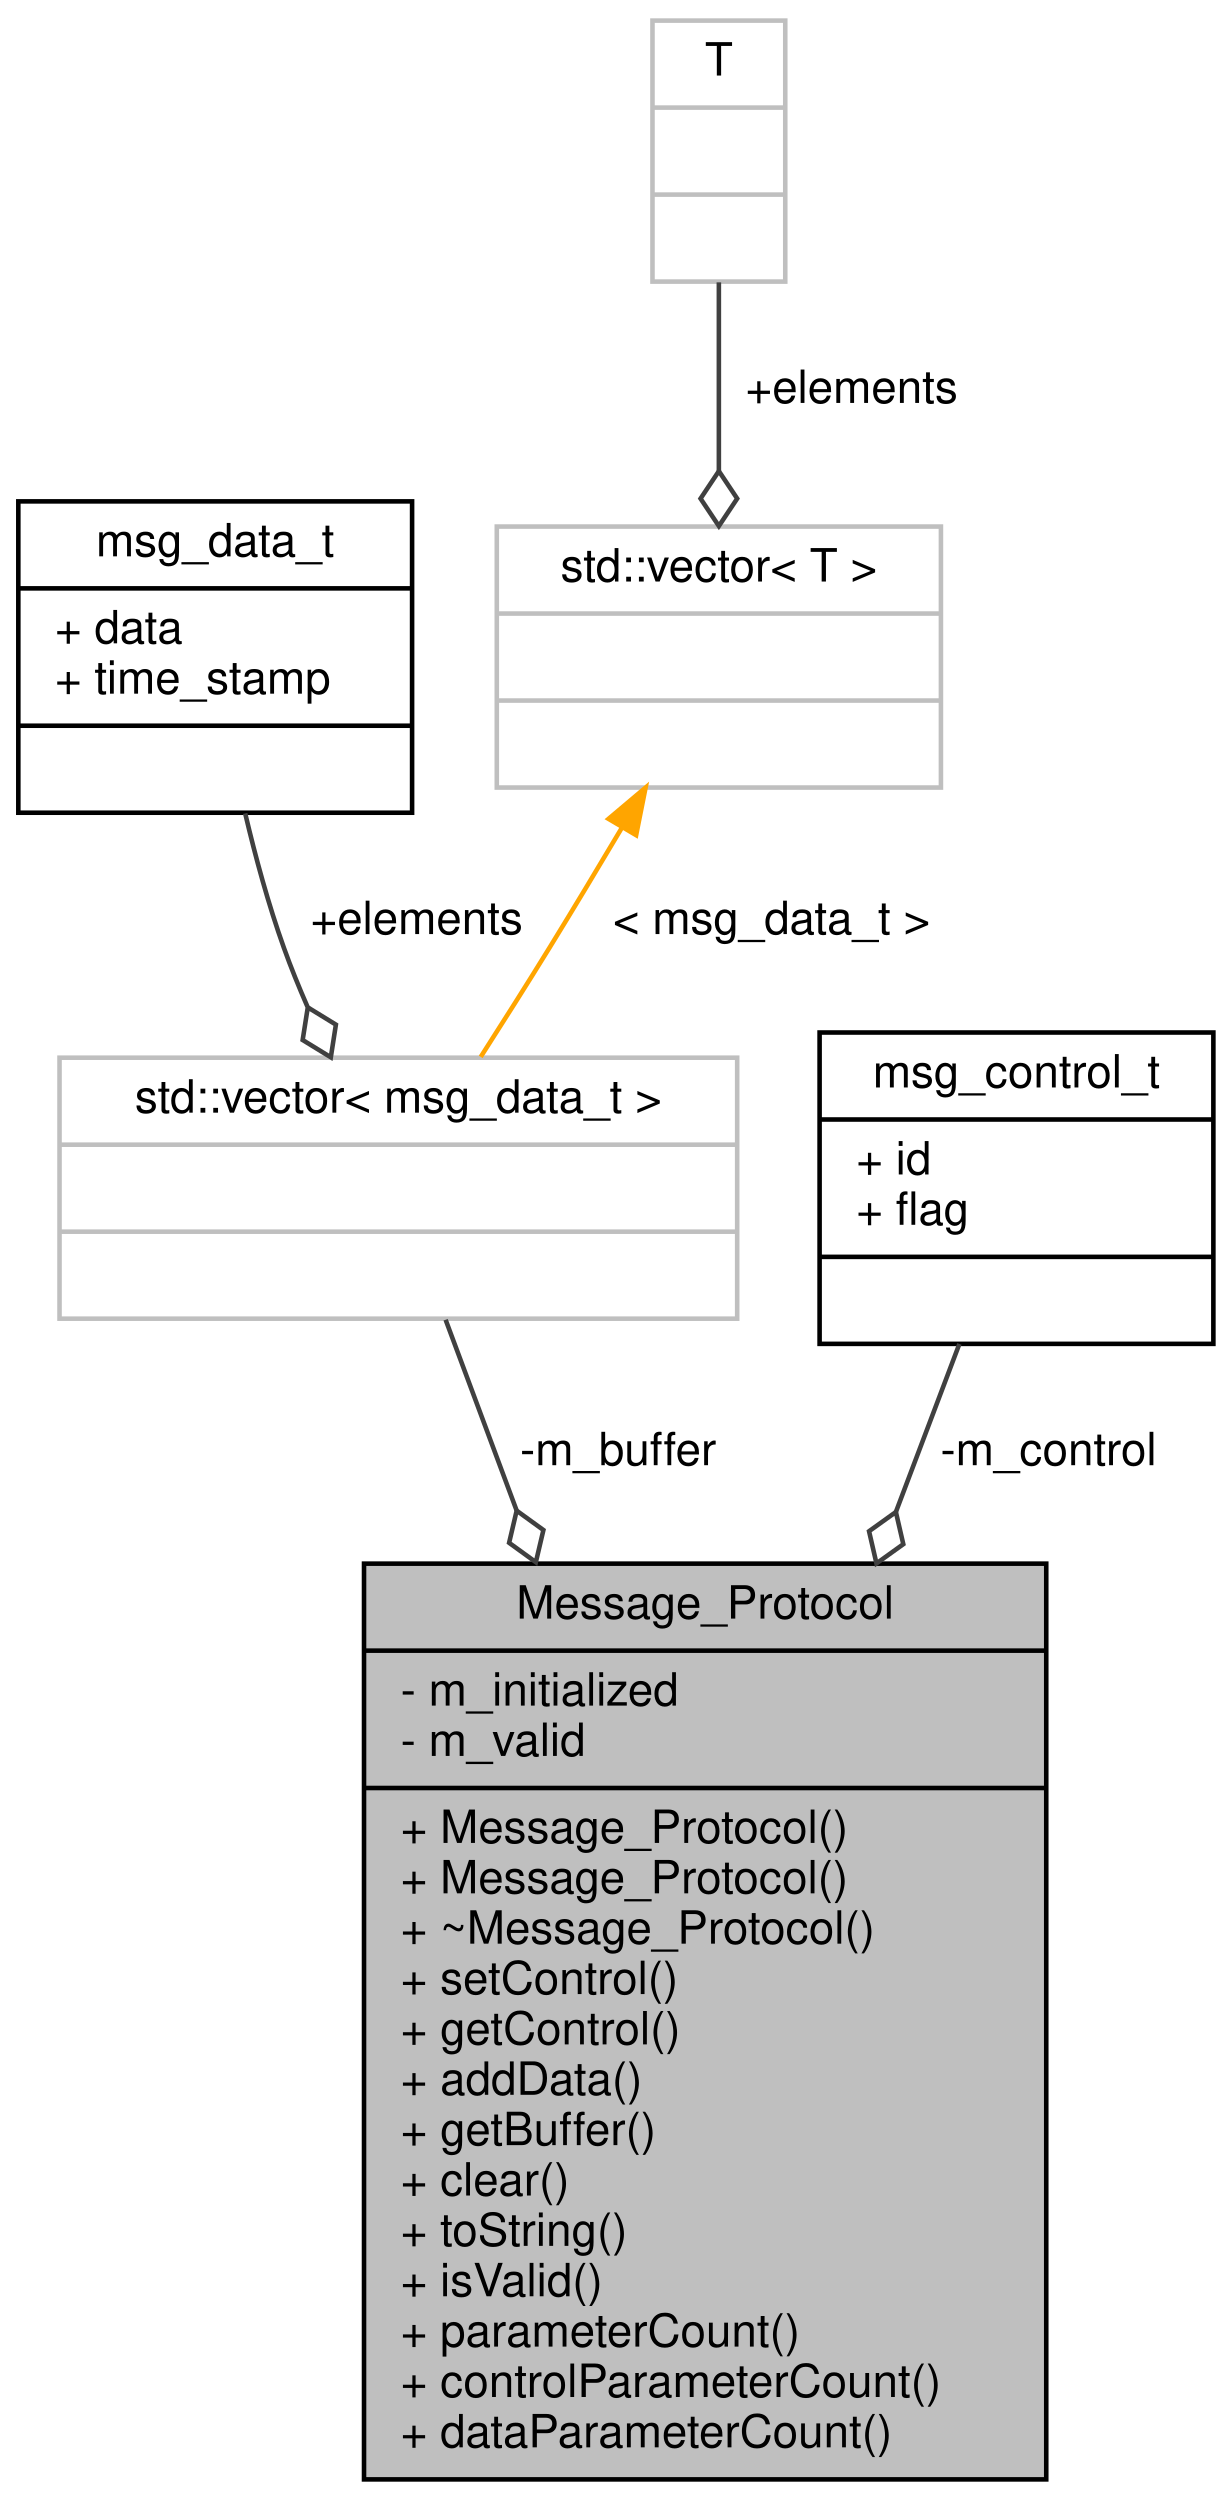
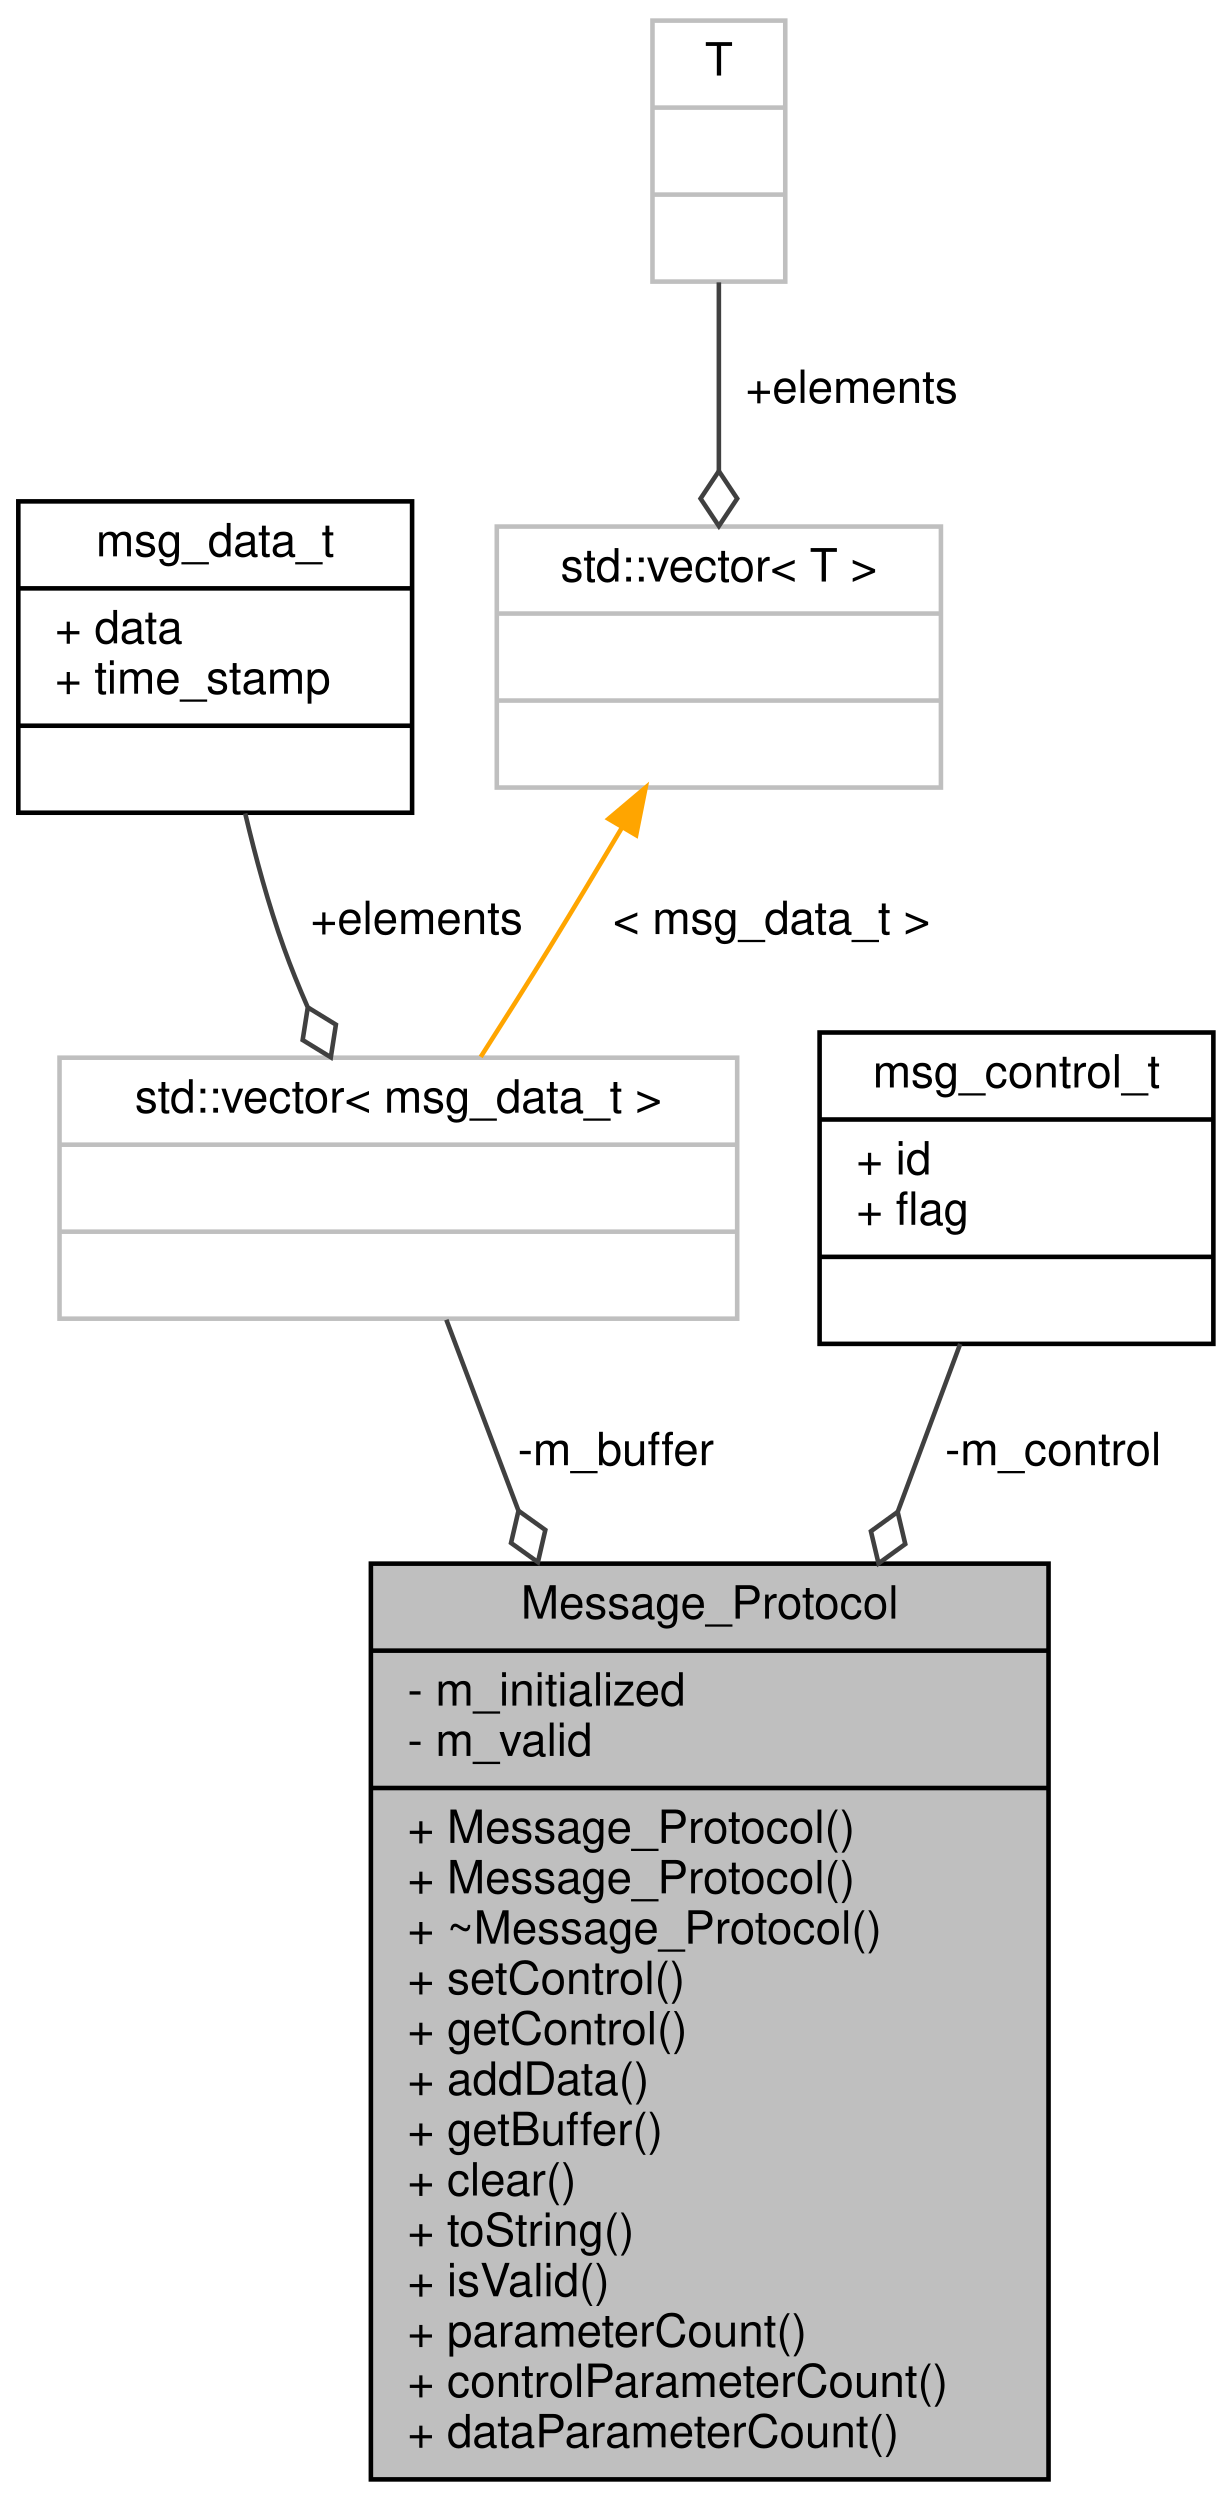
<svg xmlns="http://www.w3.org/2000/svg" xmlns:xlink="http://www.w3.org/1999/xlink" width="269pt" height="546pt" viewBox="0.00 0.00 269.00 546.00">
  <g id="graph0" class="graph" transform="scale(1 1) rotate(0) translate(4 542)">
    <g id="node1" class="node">
      <g id="a_node1">
        <a xlink:title=" ">
-           <polygon fill="#bfbfbf" stroke="black" points="75.5,-0.5 75.5,-200.5 224.5,-200.5 224.5,-0.5 75.5,-0.5" />
-           <text text-anchor="middle" x="150" y="-188.5" font-family="Helvetica,sans-Serif" font-size="10.00">Message_Protocol</text>
-           <polyline fill="none" stroke="black" points="75.5,-181.5 224.5,-181.5 " />
-           <text text-anchor="start" x="83.5" y="-169.5" font-family="Helvetica,sans-Serif" font-size="10.00">- m_initialized</text>
-           <text text-anchor="start" x="83.5" y="-158.5" font-family="Helvetica,sans-Serif" font-size="10.00">- m_valid</text>
-           <polyline fill="none" stroke="black" points="75.5,-151.5 224.5,-151.5 " />
-           <text text-anchor="start" x="83.5" y="-139.5" font-family="Helvetica,sans-Serif" font-size="10.00">+ Message_Protocol()</text>
-           <text text-anchor="start" x="83.5" y="-128.5" font-family="Helvetica,sans-Serif" font-size="10.00">+ Message_Protocol()</text>
-           <text text-anchor="start" x="83.5" y="-117.5" font-family="Helvetica,sans-Serif" font-size="10.00">+ ~Message_Protocol()</text>
-           <text text-anchor="start" x="83.5" y="-106.5" font-family="Helvetica,sans-Serif" font-size="10.00">+ setControl()</text>
-           <text text-anchor="start" x="83.5" y="-95.5" font-family="Helvetica,sans-Serif" font-size="10.00">+ getControl()</text>
-           <text text-anchor="start" x="83.5" y="-84.5" font-family="Helvetica,sans-Serif" font-size="10.00">+ addData()</text>
-           <text text-anchor="start" x="83.5" y="-73.5" font-family="Helvetica,sans-Serif" font-size="10.00">+ getBuffer()</text>
-           <text text-anchor="start" x="83.5" y="-62.5" font-family="Helvetica,sans-Serif" font-size="10.00">+ clear()</text>
-           <text text-anchor="start" x="83.5" y="-51.5" font-family="Helvetica,sans-Serif" font-size="10.00">+ toString()</text>
-           <text text-anchor="start" x="83.5" y="-40.5" font-family="Helvetica,sans-Serif" font-size="10.00">+ isValid()</text>
-           <text text-anchor="start" x="83.5" y="-29.5" font-family="Helvetica,sans-Serif" font-size="10.00">+ parameterCount()</text>
-           <text text-anchor="start" x="83.5" y="-18.5" font-family="Helvetica,sans-Serif" font-size="10.00">+ controlParameterCount()</text>
-           <text text-anchor="start" x="83.5" y="-7.5" font-family="Helvetica,sans-Serif" font-size="10.00">+ dataParameterCount()</text>
+           <polygon fill="#bfbfbf" stroke="black" points="77,-0.5 77,-200.5 225,-200.5 225,-0.5 77,-0.5" />
+           <text text-anchor="middle" x="151" y="-188.5" font-family="Helvetica,sans-Serif" font-size="10.00">Message_Protocol</text>
+           <polyline fill="none" stroke="black" points="77,-181.5 225,-181.5 " />
+           <text text-anchor="start" x="85" y="-169.5" font-family="Helvetica,sans-Serif" font-size="10.00">- m_initialized</text>
+           <text text-anchor="start" x="85" y="-158.5" font-family="Helvetica,sans-Serif" font-size="10.00">- m_valid</text>
+           <polyline fill="none" stroke="black" points="77,-151.5 225,-151.5 " />
+           <text text-anchor="start" x="85" y="-139.5" font-family="Helvetica,sans-Serif" font-size="10.00">+ Message_Protocol()</text>
+           <text text-anchor="start" x="85" y="-128.5" font-family="Helvetica,sans-Serif" font-size="10.00">+ Message_Protocol()</text>
+           <text text-anchor="start" x="85" y="-117.5" font-family="Helvetica,sans-Serif" font-size="10.00">+ ~Message_Protocol()</text>
+           <text text-anchor="start" x="85" y="-106.5" font-family="Helvetica,sans-Serif" font-size="10.00">+ setControl()</text>
+           <text text-anchor="start" x="85" y="-95.5" font-family="Helvetica,sans-Serif" font-size="10.00">+ getControl()</text>
+           <text text-anchor="start" x="85" y="-84.5" font-family="Helvetica,sans-Serif" font-size="10.00">+ addData()</text>
+           <text text-anchor="start" x="85" y="-73.5" font-family="Helvetica,sans-Serif" font-size="10.00">+ getBuffer()</text>
+           <text text-anchor="start" x="85" y="-62.5" font-family="Helvetica,sans-Serif" font-size="10.00">+ clear()</text>
+           <text text-anchor="start" x="85" y="-51.5" font-family="Helvetica,sans-Serif" font-size="10.00">+ toString()</text>
+           <text text-anchor="start" x="85" y="-40.5" font-family="Helvetica,sans-Serif" font-size="10.00">+ isValid()</text>
+           <text text-anchor="start" x="85" y="-29.5" font-family="Helvetica,sans-Serif" font-size="10.00">+ parameterCount()</text>
+           <text text-anchor="start" x="85" y="-18.5" font-family="Helvetica,sans-Serif" font-size="10.00">+ controlParameterCount()</text>
+           <text text-anchor="start" x="85" y="-7.5" font-family="Helvetica,sans-Serif" font-size="10.00">+ dataParameterCount()</text>
        </a>
      </g>
    </g>
    <g id="node2" class="node">
      <g id="a_node2">
        <a xlink:title=" ">
          <polygon fill="none" stroke="#bfbfbf" points="9,-254 9,-311 157,-311 157,-254 9,-254" />
          <text text-anchor="middle" x="83" y="-299" font-family="Helvetica,sans-Serif" font-size="10.00">std::vector&lt; msg_data_t &gt;</text>
          <polyline fill="none" stroke="#bfbfbf" points="9,-292 157,-292 " />
          <text text-anchor="middle" x="83" y="-280" font-family="Helvetica,sans-Serif" font-size="10.00"> </text>
          <polyline fill="none" stroke="#bfbfbf" points="9,-273 157,-273 " />
          <text text-anchor="middle" x="83" y="-261" font-family="Helvetica,sans-Serif" font-size="10.00"> </text>
        </a>
      </g>
    </g>
    <g id="edge1" class="edge">
-       <path fill="none" stroke="#404040" d="M93.32,-253.77C97.69,-242.02 103.1,-227.51 108.82,-212.14" />
-       <polygon fill="none" stroke="#404040" points="108.84,-212.07 107.19,-205.05 113.03,-200.82 114.68,-207.84 108.84,-212.07" />
-       <text text-anchor="middle" x="131" y="-222" font-family="Helvetica,sans-Serif" font-size="10.00"> -m_buffer</text>
+       <path fill="none" stroke="#404040" d="M93.48,-253.77C97.91,-242.02 103.4,-227.51 109.2,-212.14" />
+       <polygon fill="none" stroke="#404040" points="109.24,-212.05 107.61,-205.02 113.48,-200.82 115.1,-207.85 109.24,-212.05" />
+       <text text-anchor="middle" x="130.5" y="-222" font-family="Helvetica,sans-Serif" font-size="10.00"> -m_buffer</text>
    </g>
    <g id="node3" class="node">
      <g id="a_node3">
        <a xlink:href="../../db/d90/_message___protocol_8hpp.html#d2/d7f/structmsg__data__t" target="_top" xlink:title=" ">
          <polygon fill="none" stroke="black" points="0,-364.5 0,-432.5 86,-432.5 86,-364.5 0,-364.5" />
          <text text-anchor="middle" x="43" y="-420.5" font-family="Helvetica,sans-Serif" font-size="10.00">msg_data_t</text>
          <polyline fill="none" stroke="black" points="0,-413.5 86,-413.5 " />
          <text text-anchor="start" x="8" y="-401.5" font-family="Helvetica,sans-Serif" font-size="10.00">+ data</text>
          <text text-anchor="start" x="8" y="-390.5" font-family="Helvetica,sans-Serif" font-size="10.00">+ time_stamp</text>
          <polyline fill="none" stroke="black" points="0,-383.5 86,-383.5 " />
          <text text-anchor="middle" x="43" y="-371.5" font-family="Helvetica,sans-Serif" font-size="10.00"> </text>
        </a>
      </g>
    </g>
    <g id="edge2" class="edge">
      <path fill="none" stroke="#404040" d="M49.55,-364.35C51.82,-354.75 54.65,-344.35 58,-335 59.51,-330.77 61.27,-326.44 63.14,-322.16" />
      <polygon fill="none" stroke="#404040" points="63.22,-321.99 62.1,-314.86 68.25,-311.09 69.36,-318.22 63.22,-321.99" />
      <text text-anchor="middle" x="87" y="-338" font-family="Helvetica,sans-Serif" font-size="10.00"> +elements</text>
    </g>
    <g id="node4" class="node">
      <g id="a_node4">
        <a xlink:title="STL class.">
          <polygon fill="none" stroke="#bfbfbf" points="104.5,-370 104.5,-427 201.5,-427 201.5,-370 104.5,-370" />
          <text text-anchor="middle" x="153" y="-415" font-family="Helvetica,sans-Serif" font-size="10.00">std::vector&lt; T &gt;</text>
          <polyline fill="none" stroke="#bfbfbf" points="104.5,-408 201.5,-408 " />
          <text text-anchor="middle" x="153" y="-396" font-family="Helvetica,sans-Serif" font-size="10.00"> </text>
          <polyline fill="none" stroke="#bfbfbf" points="104.5,-389 201.5,-389 " />
          <text text-anchor="middle" x="153" y="-377" font-family="Helvetica,sans-Serif" font-size="10.00"> </text>
        </a>
      </g>
    </g>
    <g id="edge3" class="edge">
      <path fill="none" stroke="orange" d="M131.83,-361.24C126.7,-352.6 121.2,-343.45 116,-335 111.21,-327.22 105.91,-318.86 100.99,-311.18" />
      <polygon fill="orange" stroke="orange" points="128.9,-363.16 137,-369.99 134.93,-359.6 128.9,-363.16" />
      <text text-anchor="middle" x="164.5" y="-338" font-family="Helvetica,sans-Serif" font-size="10.00"> &lt; msg_data_t &gt;</text>
    </g>
    <g id="node5" class="node">
      <g id="a_node5">
        <a xlink:title=" ">
          <polygon fill="none" stroke="#bfbfbf" points="138.5,-480.5 138.5,-537.5 167.5,-537.5 167.5,-480.5 138.5,-480.5" />
          <text text-anchor="middle" x="153" y="-525.5" font-family="Helvetica,sans-Serif" font-size="10.00">T</text>
          <polyline fill="none" stroke="#bfbfbf" points="138.5,-518.5 167.5,-518.5 " />
          <text text-anchor="middle" x="153" y="-506.5" font-family="Helvetica,sans-Serif" font-size="10.00"> </text>
          <polyline fill="none" stroke="#bfbfbf" points="138.5,-499.5 167.5,-499.5 " />
          <text text-anchor="middle" x="153" y="-487.5" font-family="Helvetica,sans-Serif" font-size="10.00"> </text>
        </a>
      </g>
    </g>
    <g id="edge4" class="edge">
      <path fill="none" stroke="#404040" d="M153,-480.34C153,-467.84 153,-452.84 153,-439.18" />
      <polygon fill="none" stroke="#404040" points="153,-439.11 149,-433.11 153,-427.11 157,-433.11 153,-439.11" />
      <text text-anchor="middle" x="182" y="-454" font-family="Helvetica,sans-Serif" font-size="10.00"> +elements</text>
    </g>
    <g id="node6" class="node">
      <g id="a_node6">
        <a xlink:href="../../db/d90/_message___protocol_8hpp.html#d6/d3f/structmsg__control__t" target="_top" xlink:title=" ">
          <polygon fill="none" stroke="black" points="175,-248.5 175,-316.5 261,-316.5 261,-248.5 175,-248.5" />
          <text text-anchor="middle" x="218" y="-304.5" font-family="Helvetica,sans-Serif" font-size="10.00">msg_control_t</text>
          <polyline fill="none" stroke="black" points="175,-297.5 261,-297.5 " />
          <text text-anchor="start" x="183" y="-285.5" font-family="Helvetica,sans-Serif" font-size="10.00">+ id</text>
          <text text-anchor="start" x="183" y="-274.5" font-family="Helvetica,sans-Serif" font-size="10.00">+ flag</text>
          <polyline fill="none" stroke="black" points="175,-267.5 261,-267.5 " />
          <text text-anchor="middle" x="218" y="-255.5" font-family="Helvetica,sans-Serif" font-size="10.00"> </text>
        </a>
      </g>
    </g>
    <g id="edge5" class="edge">
-       <path fill="none" stroke="#404040" d="M205.53,-248.49C201.45,-237.7 196.68,-225.06 191.67,-211.81" />
-       <polygon fill="none" stroke="#404040" points="191.66,-211.78 185.8,-207.58 187.42,-200.55 193.28,-204.75 191.66,-211.78" />
-       <text text-anchor="middle" x="225" y="-222" font-family="Helvetica,sans-Serif" font-size="10.00"> -m_control</text>
+       <path fill="none" stroke="#404040" d="M205.71,-248.49C201.7,-237.7 196.99,-225.06 192.06,-211.81" />
+       <polygon fill="none" stroke="#404040" points="192.05,-211.8 186.21,-207.57 187.87,-200.55 193.71,-204.78 192.05,-211.8" />
+       <text text-anchor="middle" x="226" y="-222" font-family="Helvetica,sans-Serif" font-size="10.00"> -m_control</text>
    </g>
  </g>
</svg>
